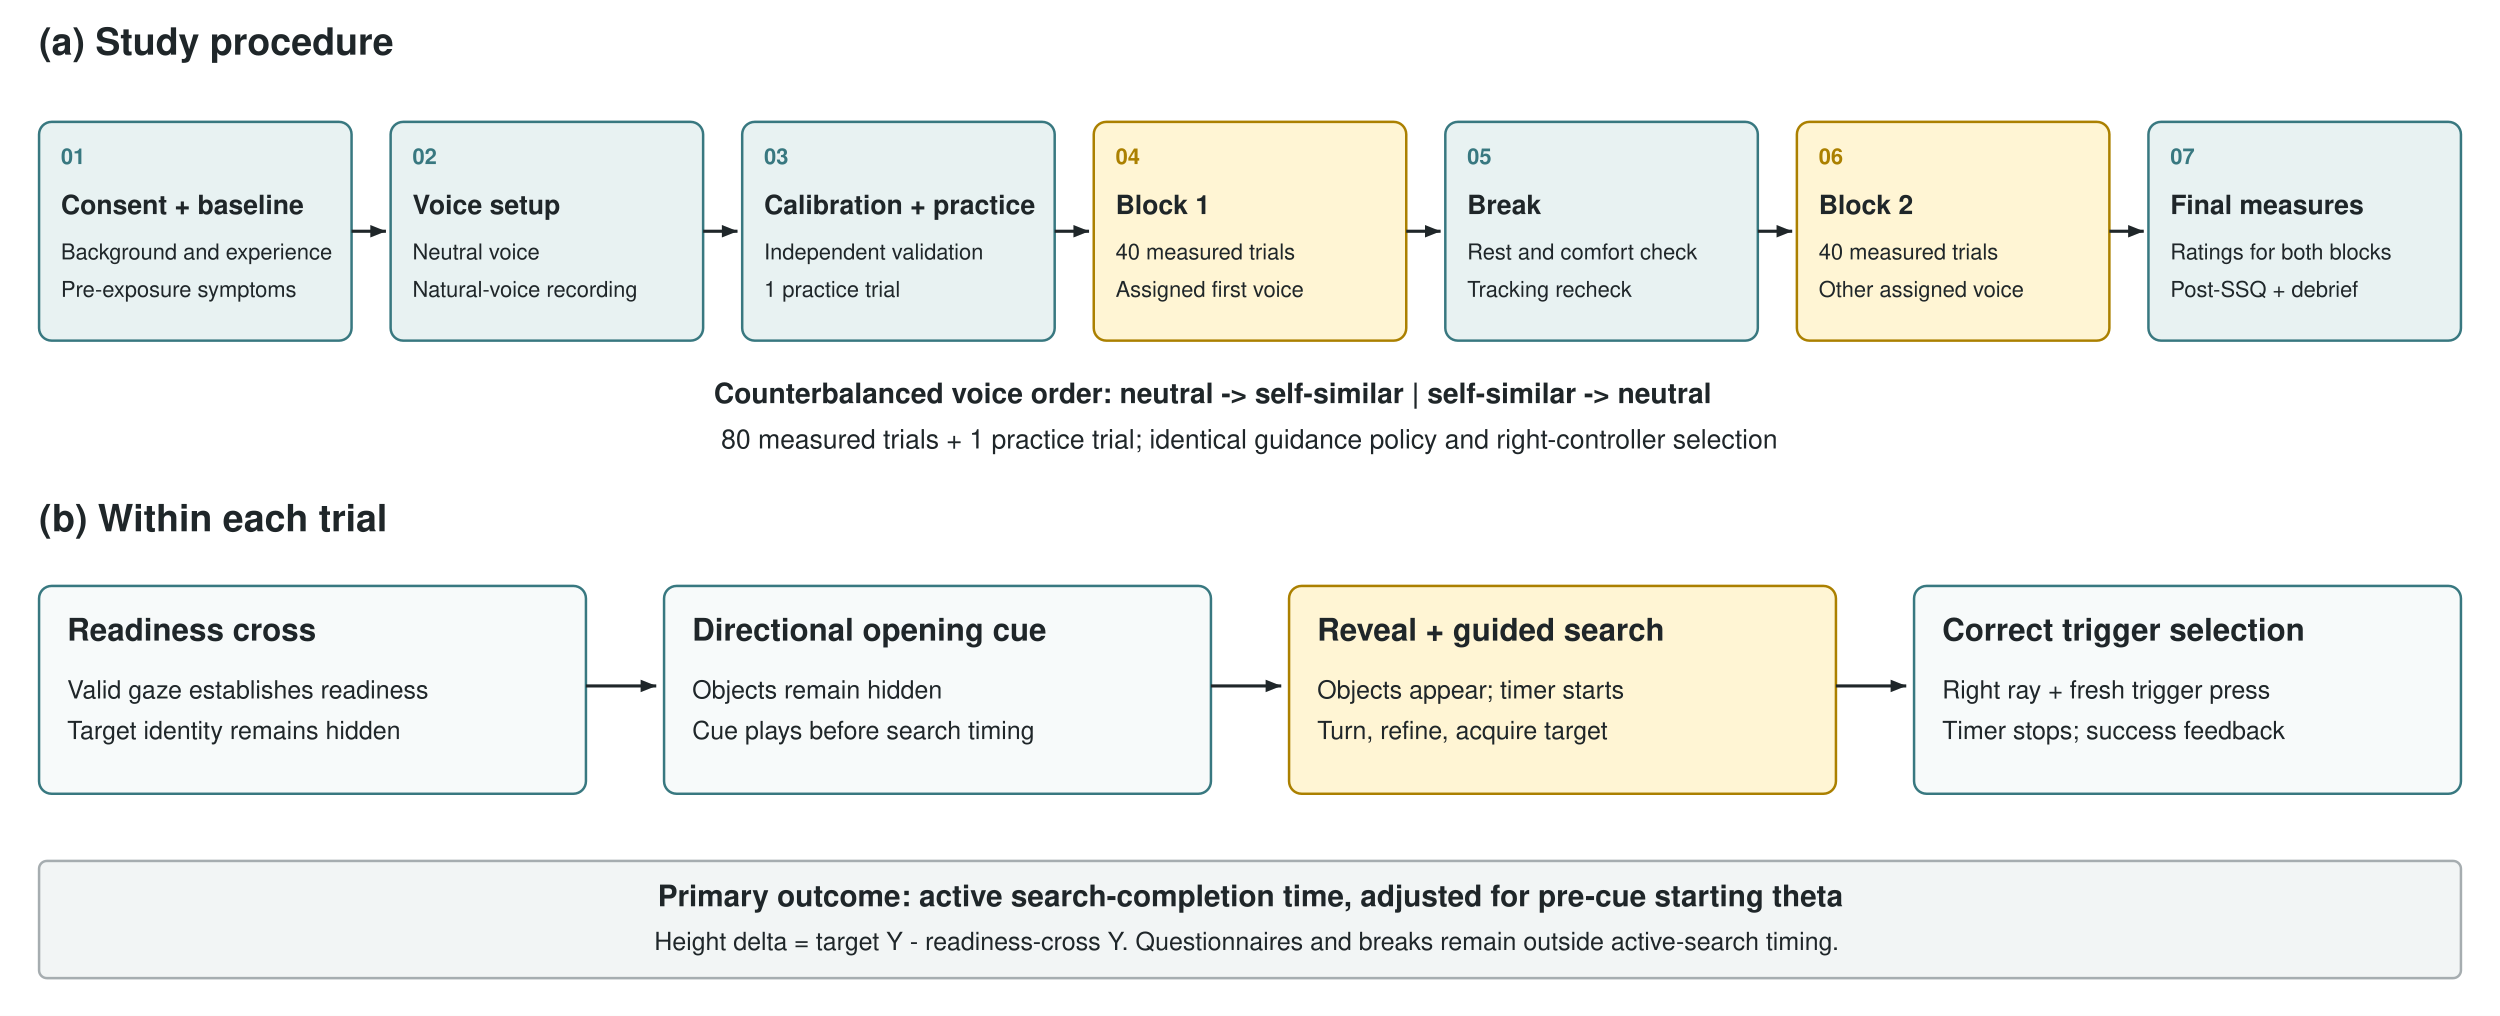
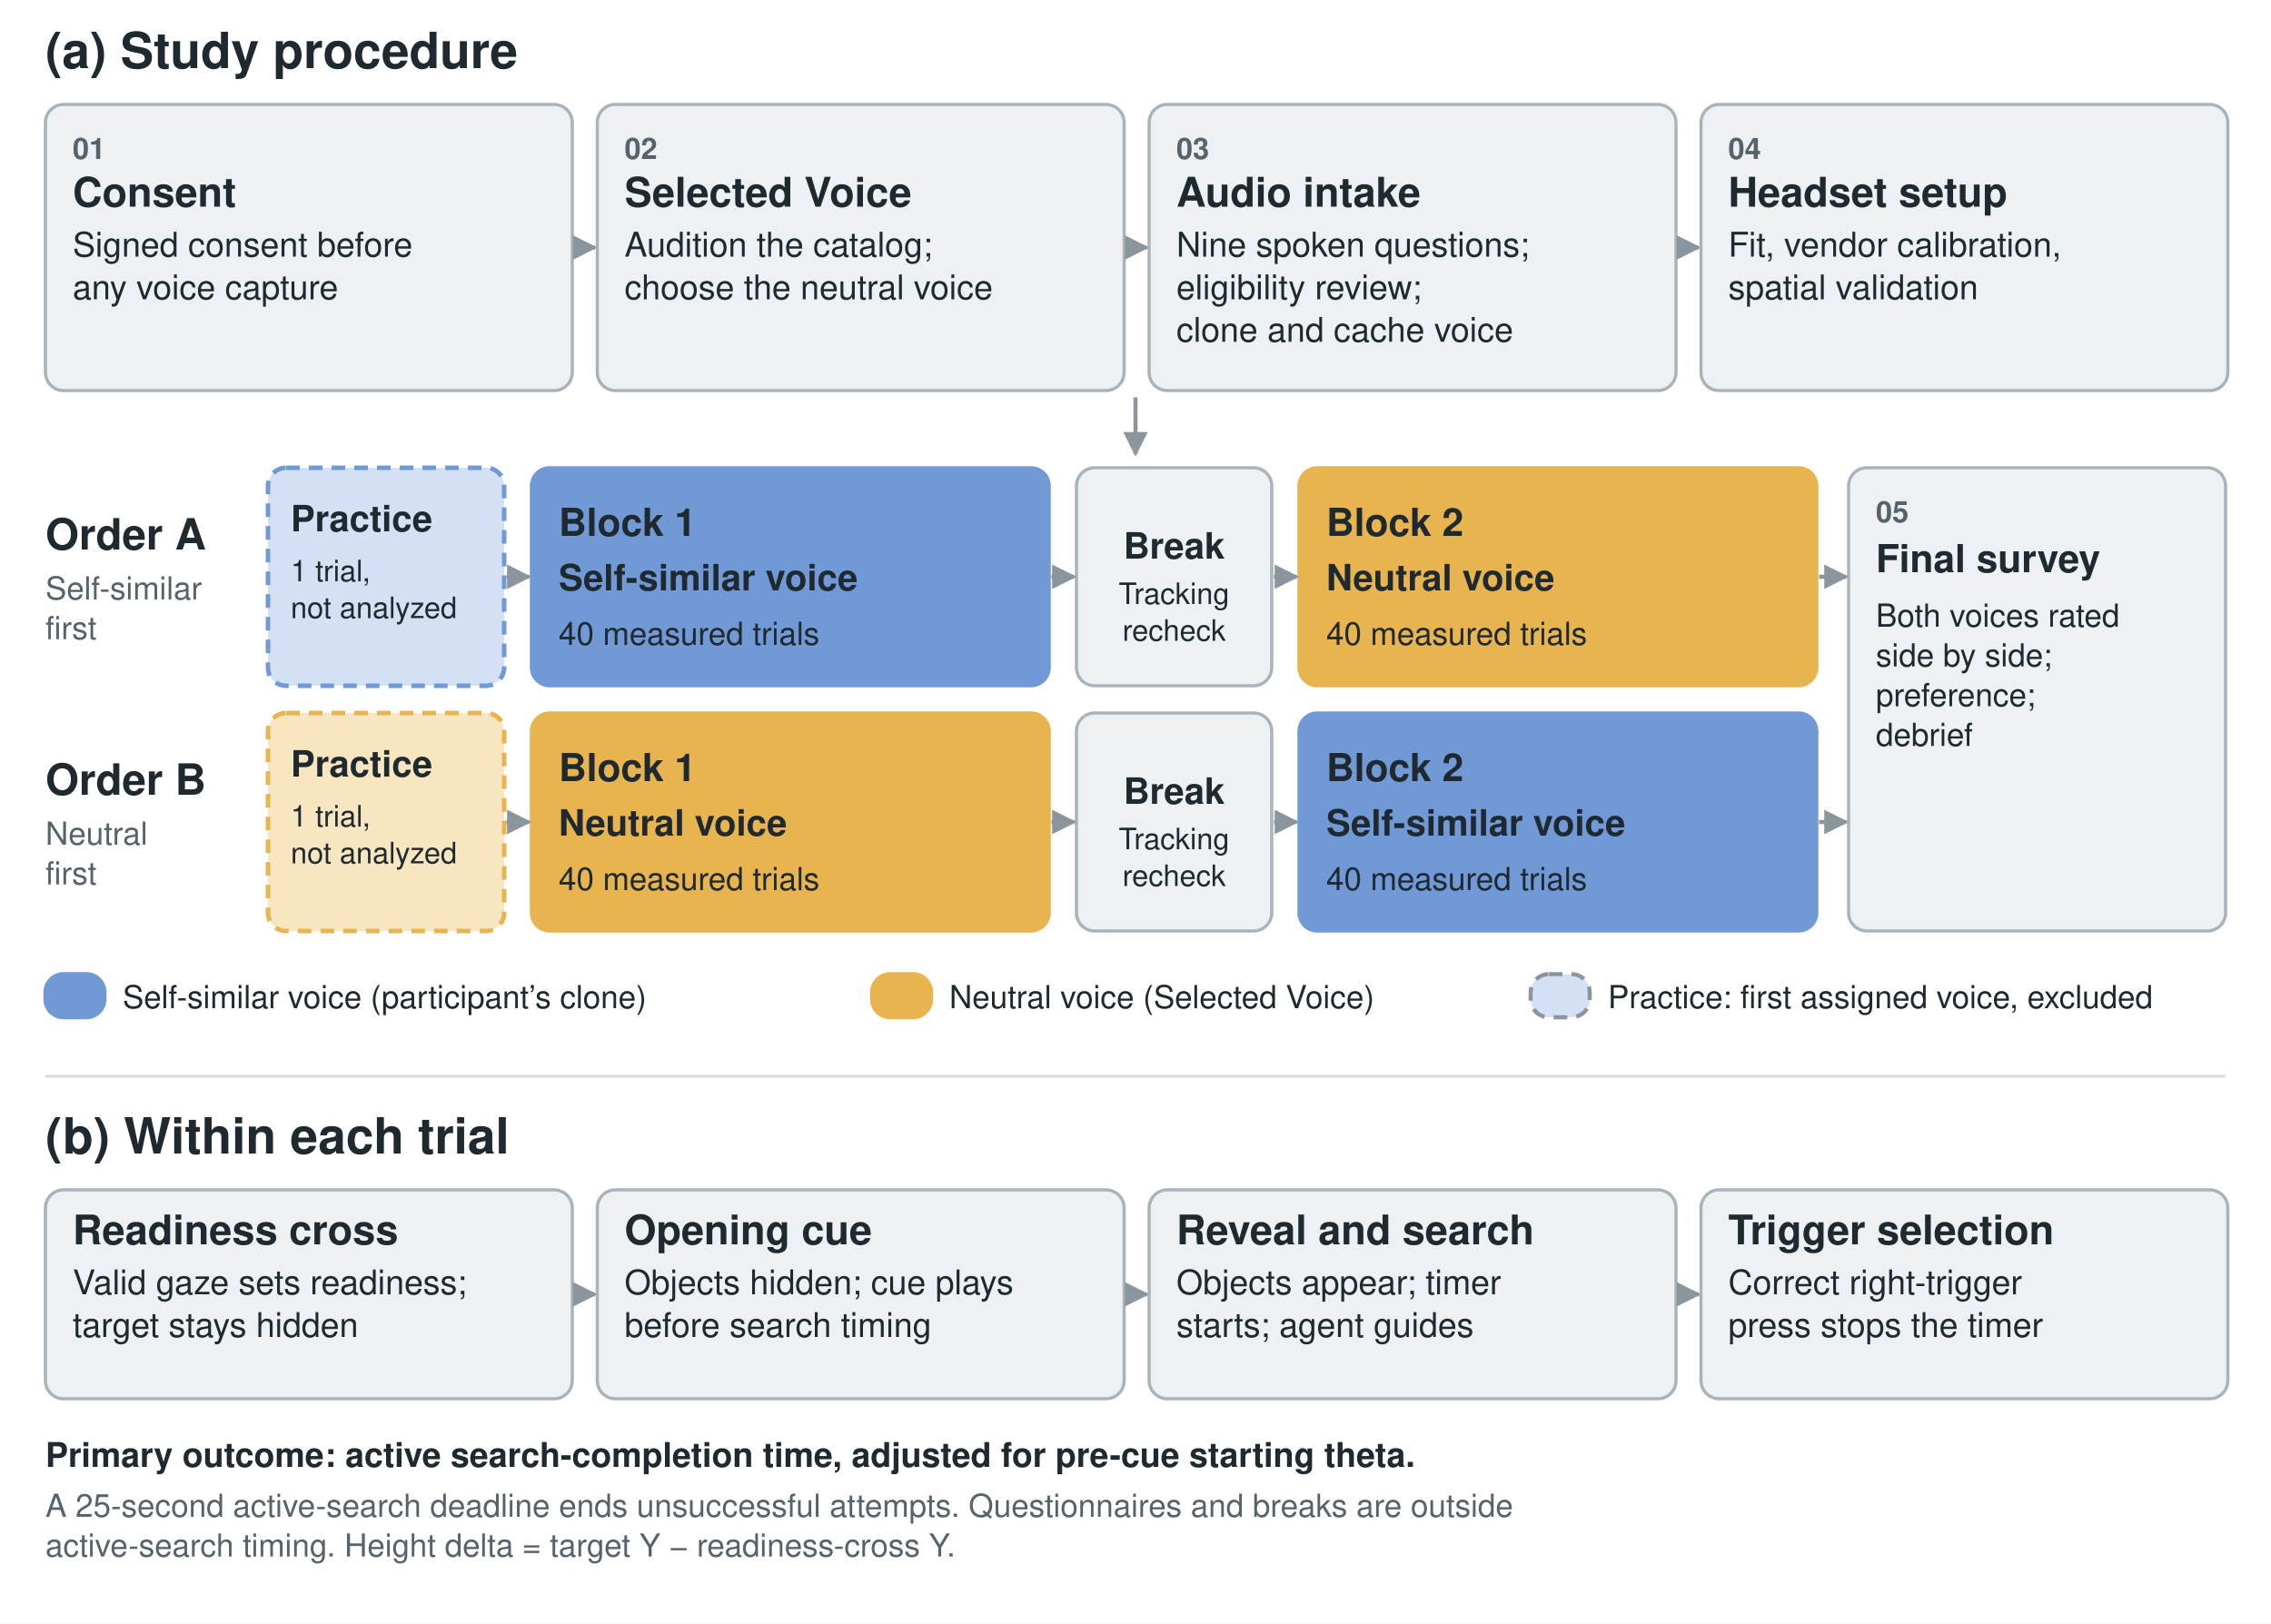
- <svg xmlns="http://www.w3.org/2000/svg" width="1600" height="650" preserveAspectRatio="xMinYMin meet" viewBox="0 0 1600 650" version="1.0" fill-rule="evenodd">
-   <clipPath id="clip">
-     <rect x="0" y="0" width="1600" height="650" />
-   </clipPath>
-   <g id="group" transform="scale(1,-1) translate(0,-650)" style="clip-path: url(#clip)">
-     <g transform="">
-       <rect x="0" y="0" width="1600" height="650" style="stroke: rgb(100%,100%,100%); stroke-linecap: butt; stroke-width: 1.6; fill: rgb(100%,100%,100%); fill-rule: evenodd;" />
-       <text x="25" y="615" style="font-family: Helvetica; font-weight: bold; font-size: 24px;fill: rgb(12%,15%,16%); stroke:none;" transform="translate(0,1230) scale(1,-1)">(a) Study procedure</text>
-       <rect x="25" y="432" width="200" height="140" rx="8" ry="8" style="stroke: rgb(22%,47%,50%); stroke-linecap: butt; stroke-width: 1.6; fill: rgb(91%,95%,95%); fill-rule: evenodd;" />
-       <text x="39" y="545" style="font-family: Helvetica; font-weight: bold; font-size: 14px;fill: rgb(22%,47%,50%); stroke:none;" transform="translate(0,1090) scale(1,-1)">01</text>
-       <text x="39" y="513" style="font-family: Helvetica; font-weight: bold; font-size: 17px;fill: rgb(12%,15%,16%); stroke:none;" transform="translate(0,1026) scale(1,-1)">Consent + baseline</text>
-       <text x="39" y="484" style="font-family: Helvetica; font-size: 14px;fill: rgb(12%,15%,16%); stroke:none;" transform="translate(0,968) scale(1,-1)">Background and experience</text>
-       <text x="39" y="460" style="font-family: Helvetica; font-size: 14px;fill: rgb(12%,15%,16%); stroke:none;" transform="translate(0,920) scale(1,-1)">Pre-exposure symptoms</text>
-       <polyline points="225 502, 247 502" style="stroke: rgb(12%,15%,16%); stroke-linecap: butt; stroke-width: 2; fill: None; fill-rule: evenodd;" />
-       <polygon points="247 502, 237 498, 237 506" style="stroke: none; stroke-linecap: butt; stroke-width: 1; fill: rgb(12%,15%,16%); fill-rule: evenodd;" />
-       <rect x="250" y="432" width="200" height="140" rx="8" ry="8" style="stroke: rgb(22%,47%,50%); stroke-linecap: butt; stroke-width: 1.6; fill: rgb(91%,95%,95%); fill-rule: evenodd;" />
-       <text x="264" y="545" style="font-family: Helvetica; font-weight: bold; font-size: 14px;fill: rgb(22%,47%,50%); stroke:none;" transform="translate(0,1090) scale(1,-1)">02</text>
-       <text x="264" y="513" style="font-family: Helvetica; font-weight: bold; font-size: 17px;fill: rgb(12%,15%,16%); stroke:none;" transform="translate(0,1026) scale(1,-1)">Voice setup</text>
-       <text x="264" y="484" style="font-family: Helvetica; font-size: 14px;fill: rgb(12%,15%,16%); stroke:none;" transform="translate(0,968) scale(1,-1)">Neutral voice</text>
-       <text x="264" y="460" style="font-family: Helvetica; font-size: 14px;fill: rgb(12%,15%,16%); stroke:none;" transform="translate(0,920) scale(1,-1)">Natural-voice recording</text>
-       <polyline points="450 502, 472 502" style="stroke: rgb(12%,15%,16%); stroke-linecap: butt; stroke-width: 2; fill: None; fill-rule: evenodd;" />
-       <polygon points="472 502, 462 498, 462 506" style="stroke: none; stroke-linecap: butt; stroke-width: 1; fill: rgb(12%,15%,16%); fill-rule: evenodd;" />
-       <rect x="475" y="432" width="200" height="140" rx="8" ry="8" style="stroke: rgb(22%,47%,50%); stroke-linecap: butt; stroke-width: 1.6; fill: rgb(91%,95%,95%); fill-rule: evenodd;" />
-       <text x="489" y="545" style="font-family: Helvetica; font-weight: bold; font-size: 14px;fill: rgb(22%,47%,50%); stroke:none;" transform="translate(0,1090) scale(1,-1)">03</text>
-       <text x="489" y="513" style="font-family: Helvetica; font-weight: bold; font-size: 17px;fill: rgb(12%,15%,16%); stroke:none;" transform="translate(0,1026) scale(1,-1)">Calibration + practice</text>
-       <text x="489" y="484" style="font-family: Helvetica; font-size: 14px;fill: rgb(12%,15%,16%); stroke:none;" transform="translate(0,968) scale(1,-1)">Independent validation</text>
-       <text x="489" y="460" style="font-family: Helvetica; font-size: 14px;fill: rgb(12%,15%,16%); stroke:none;" transform="translate(0,920) scale(1,-1)">1 practice trial</text>
-       <polyline points="675 502, 697 502" style="stroke: rgb(12%,15%,16%); stroke-linecap: butt; stroke-width: 2; fill: None; fill-rule: evenodd;" />
-       <polygon points="697 502, 687 498, 687 506" style="stroke: none; stroke-linecap: butt; stroke-width: 1; fill: rgb(12%,15%,16%); fill-rule: evenodd;" />
-       <rect x="700" y="432" width="200" height="140" rx="8" ry="8" style="stroke: rgb(67%,50%,0%); stroke-linecap: butt; stroke-width: 1.6; fill: rgb(100%,96%,83%); fill-rule: evenodd;" />
-       <text x="714" y="545" style="font-family: Helvetica; font-weight: bold; font-size: 14px;fill: rgb(67%,50%,0%); stroke:none;" transform="translate(0,1090) scale(1,-1)">04</text>
-       <text x="714" y="513" style="font-family: Helvetica; font-weight: bold; font-size: 17px;fill: rgb(12%,15%,16%); stroke:none;" transform="translate(0,1026) scale(1,-1)">Block 1</text>
-       <text x="714" y="484" style="font-family: Helvetica; font-size: 14px;fill: rgb(12%,15%,16%); stroke:none;" transform="translate(0,968) scale(1,-1)">40 measured trials</text>
-       <text x="714" y="460" style="font-family: Helvetica; font-size: 14px;fill: rgb(12%,15%,16%); stroke:none;" transform="translate(0,920) scale(1,-1)">Assigned first voice</text>
-       <polyline points="900 502, 922 502" style="stroke: rgb(12%,15%,16%); stroke-linecap: butt; stroke-width: 2; fill: None; fill-rule: evenodd;" />
-       <polygon points="922 502, 912 498, 912 506" style="stroke: none; stroke-linecap: butt; stroke-width: 1; fill: rgb(12%,15%,16%); fill-rule: evenodd;" />
-       <rect x="925" y="432" width="200" height="140" rx="8" ry="8" style="stroke: rgb(22%,47%,50%); stroke-linecap: butt; stroke-width: 1.6; fill: rgb(91%,95%,95%); fill-rule: evenodd;" />
-       <text x="939" y="545" style="font-family: Helvetica; font-weight: bold; font-size: 14px;fill: rgb(22%,47%,50%); stroke:none;" transform="translate(0,1090) scale(1,-1)">05</text>
-       <text x="939" y="513" style="font-family: Helvetica; font-weight: bold; font-size: 17px;fill: rgb(12%,15%,16%); stroke:none;" transform="translate(0,1026) scale(1,-1)">Break</text>
-       <text x="939" y="484" style="font-family: Helvetica; font-size: 14px;fill: rgb(12%,15%,16%); stroke:none;" transform="translate(0,968) scale(1,-1)">Rest and comfort check</text>
-       <text x="939" y="460" style="font-family: Helvetica; font-size: 14px;fill: rgb(12%,15%,16%); stroke:none;" transform="translate(0,920) scale(1,-1)">Tracking recheck</text>
-       <polyline points="1125 502, 1147 502" style="stroke: rgb(12%,15%,16%); stroke-linecap: butt; stroke-width: 2; fill: None; fill-rule: evenodd;" />
-       <polygon points="1147 502, 1137 498, 1137 506" style="stroke: none; stroke-linecap: butt; stroke-width: 1; fill: rgb(12%,15%,16%); fill-rule: evenodd;" />
-       <rect x="1150" y="432" width="200" height="140" rx="8" ry="8" style="stroke: rgb(67%,50%,0%); stroke-linecap: butt; stroke-width: 1.6; fill: rgb(100%,96%,83%); fill-rule: evenodd;" />
-       <text x="1164" y="545" style="font-family: Helvetica; font-weight: bold; font-size: 14px;fill: rgb(67%,50%,0%); stroke:none;" transform="translate(0,1090) scale(1,-1)">06</text>
-       <text x="1164" y="513" style="font-family: Helvetica; font-weight: bold; font-size: 17px;fill: rgb(12%,15%,16%); stroke:none;" transform="translate(0,1026) scale(1,-1)">Block 2</text>
-       <text x="1164" y="484" style="font-family: Helvetica; font-size: 14px;fill: rgb(12%,15%,16%); stroke:none;" transform="translate(0,968) scale(1,-1)">40 measured trials</text>
-       <text x="1164" y="460" style="font-family: Helvetica; font-size: 14px;fill: rgb(12%,15%,16%); stroke:none;" transform="translate(0,920) scale(1,-1)">Other assigned voice</text>
-       <polyline points="1350 502, 1372 502" style="stroke: rgb(12%,15%,16%); stroke-linecap: butt; stroke-width: 2; fill: None; fill-rule: evenodd;" />
-       <polygon points="1372 502, 1362 498, 1362 506" style="stroke: none; stroke-linecap: butt; stroke-width: 1; fill: rgb(12%,15%,16%); fill-rule: evenodd;" />
-       <rect x="1375" y="432" width="200" height="140" rx="8" ry="8" style="stroke: rgb(22%,47%,50%); stroke-linecap: butt; stroke-width: 1.6; fill: rgb(91%,95%,95%); fill-rule: evenodd;" />
-       <text x="1389" y="545" style="font-family: Helvetica; font-weight: bold; font-size: 14px;fill: rgb(22%,47%,50%); stroke:none;" transform="translate(0,1090) scale(1,-1)">07</text>
-       <text x="1389" y="513" style="font-family: Helvetica; font-weight: bold; font-size: 17px;fill: rgb(12%,15%,16%); stroke:none;" transform="translate(0,1026) scale(1,-1)">Final measures</text>
-       <text x="1389" y="484" style="font-family: Helvetica; font-size: 14px;fill: rgb(12%,15%,16%); stroke:none;" transform="translate(0,968) scale(1,-1)">Ratings for both blocks</text>
-       <text x="1389" y="460" style="font-family: Helvetica; font-size: 14px;fill: rgb(12%,15%,16%); stroke:none;" transform="translate(0,920) scale(1,-1)">Post-SSQ + debrief</text>
-       <text x="456.866" y="392" style="font-family: Helvetica; font-weight: bold; font-size: 18px;fill: rgb(12%,15%,16%); stroke:none;" transform="translate(0,784) scale(1,-1)">Counterbalanced voice order: neutral -&gt; self-similar  |  self-similar -&gt; neutral</text>
-       <text x="461.522" y="363" style="font-family: Helvetica; font-size: 17px;fill: rgb(12%,15%,16%); stroke:none;" transform="translate(0,726) scale(1,-1)">80 measured trials + 1 practice trial; identical guidance policy and right-controller selection</text>
-       <text x="25" y="310" style="font-family: Helvetica; font-weight: bold; font-size: 24px;fill: rgb(12%,15%,16%); stroke:none;" transform="translate(0,620) scale(1,-1)">(b) Within each trial</text>
-       <rect x="25" y="142" width="350" height="133" rx="8" ry="8" style="stroke: rgb(22%,47%,50%); stroke-linecap: butt; stroke-width: 1.6; fill: rgb(97%,98%,98%); fill-rule: evenodd;" />
-       <text x="43" y="240" style="font-family: Helvetica; font-weight: bold; font-size: 20px;fill: rgb(12%,15%,16%); stroke:none;" transform="translate(0,480) scale(1,-1)">Readiness cross</text>
-       <text x="43" y="203" style="font-family: Helvetica; font-size: 16px;fill: rgb(12%,15%,16%); stroke:none;" transform="translate(0,406) scale(1,-1)">Valid gaze establishes readiness</text>
-       <text x="43" y="177" style="font-family: Helvetica; font-size: 16px;fill: rgb(12%,15%,16%); stroke:none;" transform="translate(0,354) scale(1,-1)">Target identity remains hidden</text>
-       <polyline points="375 211, 420 211" style="stroke: rgb(12%,15%,16%); stroke-linecap: butt; stroke-width: 2; fill: None; fill-rule: evenodd;" />
-       <polygon points="420 211, 410 207, 410 215" style="stroke: none; stroke-linecap: butt; stroke-width: 1; fill: rgb(12%,15%,16%); fill-rule: evenodd;" />
-       <rect x="425" y="142" width="350" height="133" rx="8" ry="8" style="stroke: rgb(22%,47%,50%); stroke-linecap: butt; stroke-width: 1.6; fill: rgb(97%,98%,98%); fill-rule: evenodd;" />
-       <text x="443" y="240" style="font-family: Helvetica; font-weight: bold; font-size: 20px;fill: rgb(12%,15%,16%); stroke:none;" transform="translate(0,480) scale(1,-1)">Directional opening cue</text>
-       <text x="443" y="203" style="font-family: Helvetica; font-size: 16px;fill: rgb(12%,15%,16%); stroke:none;" transform="translate(0,406) scale(1,-1)">Objects remain hidden</text>
-       <text x="443" y="177" style="font-family: Helvetica; font-size: 16px;fill: rgb(12%,15%,16%); stroke:none;" transform="translate(0,354) scale(1,-1)">Cue plays before search timing</text>
-       <polyline points="775 211, 820 211" style="stroke: rgb(12%,15%,16%); stroke-linecap: butt; stroke-width: 2; fill: None; fill-rule: evenodd;" />
-       <polygon points="820 211, 810 207, 810 215" style="stroke: none; stroke-linecap: butt; stroke-width: 1; fill: rgb(12%,15%,16%); fill-rule: evenodd;" />
-       <rect x="825" y="142" width="350" height="133" rx="8" ry="8" style="stroke: rgb(67%,50%,0%); stroke-linecap: butt; stroke-width: 1.6; fill: rgb(100%,96%,83%); fill-rule: evenodd;" />
-       <text x="843" y="240" style="font-family: Helvetica; font-weight: bold; font-size: 20px;fill: rgb(12%,15%,16%); stroke:none;" transform="translate(0,480) scale(1,-1)">Reveal + guided search</text>
-       <text x="843" y="203" style="font-family: Helvetica; font-size: 16px;fill: rgb(12%,15%,16%); stroke:none;" transform="translate(0,406) scale(1,-1)">Objects appear; timer starts</text>
-       <text x="843" y="177" style="font-family: Helvetica; font-size: 16px;fill: rgb(12%,15%,16%); stroke:none;" transform="translate(0,354) scale(1,-1)">Turn, refine, acquire target</text>
-       <polyline points="1175 211, 1220 211" style="stroke: rgb(12%,15%,16%); stroke-linecap: butt; stroke-width: 2; fill: None; fill-rule: evenodd;" />
-       <polygon points="1220 211, 1210 207, 1210 215" style="stroke: none; stroke-linecap: butt; stroke-width: 1; fill: rgb(12%,15%,16%); fill-rule: evenodd;" />
-       <rect x="1225" y="142" width="350" height="133" rx="8" ry="8" style="stroke: rgb(22%,47%,50%); stroke-linecap: butt; stroke-width: 1.6; fill: rgb(97%,98%,98%); fill-rule: evenodd;" />
-       <text x="1243" y="240" style="font-family: Helvetica; font-weight: bold; font-size: 20px;fill: rgb(12%,15%,16%); stroke:none;" transform="translate(0,480) scale(1,-1)">Correct trigger selection</text>
-       <text x="1243" y="203" style="font-family: Helvetica; font-size: 16px;fill: rgb(12%,15%,16%); stroke:none;" transform="translate(0,406) scale(1,-1)">Right ray + fresh trigger press</text>
-       <text x="1243" y="177" style="font-family: Helvetica; font-size: 16px;fill: rgb(12%,15%,16%); stroke:none;" transform="translate(0,354) scale(1,-1)">Timer stops; success feedback</text>
-       <rect x="25" y="24" width="1550" height="75" rx="5" ry="5" style="stroke: rgb(65%,68%,69%); stroke-linecap: butt; stroke-width: 1.6; fill: rgb(95%,96%,96%); fill-rule: evenodd;" />
-       <text x="420.959" y="70" style="font-family: Helvetica; font-weight: bold; font-size: 19px;fill: rgb(12%,15%,16%); stroke:none;" transform="translate(0,140) scale(1,-1)">Primary outcome: active search-completion time, adjusted for pre-cue starting theta</text>
-       <text x="418.736" y="42" style="font-family: Helvetica; font-size: 16px;fill: rgb(12%,15%,16%); stroke:none;" transform="translate(0,84) scale(1,-1)">Height delta = target Y - readiness-cross Y. Questionnaires and breaks remain outside active-search timing.</text>
-     </g>
-   </g>
+ <svg xmlns="http://www.w3.org/2000/svg" width="1000" height="715" viewBox="0 0 1000 715">
+   <rect width="1000" height="715" fill="white" />
+   <defs>
+     <marker id="arrow" viewBox="0 0 10 10" refX="9" refY="5" markerWidth="6" markerHeight="6" orient="auto">
+       <path d="M0,0 L10,5 L0,10 z" fill="#8a969c" />
+     </marker>
+   </defs>
+   <text x="20" y="30.0" text-anchor="start" font-family="Helvetica,Arial,sans-serif" font-size="22" font-weight="bold" fill="#1f2a30">(a) Study procedure</text>
+   <rect x="20" y="46" width="232" height="126" rx="8" fill="#eef1f3" stroke="#a9b4ba" stroke-width="1.4" />
+   <text x="32" y="70.0" text-anchor="start" font-family="Helvetica,Arial,sans-serif" font-size="13" font-weight="bold" fill="#56636b">01</text>
+   <text x="32" y="91.0" text-anchor="start" font-family="Helvetica,Arial,sans-serif" font-size="18" font-weight="bold" fill="#1f2a30">Consent</text>
+   <text x="32" y="113.0" text-anchor="start" font-family="Helvetica,Arial,sans-serif" font-size="15" font-weight="normal" fill="#1f2a30">Signed consent before</text>
+   <text x="32" y="131.8" text-anchor="start" font-family="Helvetica,Arial,sans-serif" font-size="15" font-weight="normal" fill="#1f2a30">any voice capture</text>
+   <line x1="253" y1="109.0" x2="262" y2="109.0" stroke="#8a969c" stroke-width="1.8" marker-end="url(#arrow)" />
+   <rect x="263" y="46" width="232" height="126" rx="8" fill="#eef1f3" stroke="#a9b4ba" stroke-width="1.4" />
+   <text x="275" y="70.0" text-anchor="start" font-family="Helvetica,Arial,sans-serif" font-size="13" font-weight="bold" fill="#56636b">02</text>
+   <text x="275" y="91.0" text-anchor="start" font-family="Helvetica,Arial,sans-serif" font-size="18" font-weight="bold" fill="#1f2a30">Selected Voice</text>
+   <text x="275" y="113.0" text-anchor="start" font-family="Helvetica,Arial,sans-serif" font-size="15" font-weight="normal" fill="#1f2a30">Audition the catalog;</text>
+   <text x="275" y="131.8" text-anchor="start" font-family="Helvetica,Arial,sans-serif" font-size="15" font-weight="normal" fill="#1f2a30">choose the neutral voice</text>
+   <line x1="496" y1="109.0" x2="505" y2="109.0" stroke="#8a969c" stroke-width="1.8" marker-end="url(#arrow)" />
+   <rect x="506" y="46" width="232" height="126" rx="8" fill="#eef1f3" stroke="#a9b4ba" stroke-width="1.4" />
+   <text x="518" y="70.0" text-anchor="start" font-family="Helvetica,Arial,sans-serif" font-size="13" font-weight="bold" fill="#56636b">03</text>
+   <text x="518" y="91.0" text-anchor="start" font-family="Helvetica,Arial,sans-serif" font-size="18" font-weight="bold" fill="#1f2a30">Audio intake</text>
+   <text x="518" y="113.0" text-anchor="start" font-family="Helvetica,Arial,sans-serif" font-size="15" font-weight="normal" fill="#1f2a30">Nine spoken questions;</text>
+   <text x="518" y="131.8" text-anchor="start" font-family="Helvetica,Arial,sans-serif" font-size="15" font-weight="normal" fill="#1f2a30">eligibility review;</text>
+   <text x="518" y="150.5" text-anchor="start" font-family="Helvetica,Arial,sans-serif" font-size="15" font-weight="normal" fill="#1f2a30">clone and cache voice</text>
+   <line x1="739" y1="109.0" x2="748" y2="109.0" stroke="#8a969c" stroke-width="1.8" marker-end="url(#arrow)" />
+   <rect x="749" y="46" width="232" height="126" rx="8" fill="#eef1f3" stroke="#a9b4ba" stroke-width="1.4" />
+   <text x="761" y="70.0" text-anchor="start" font-family="Helvetica,Arial,sans-serif" font-size="13" font-weight="bold" fill="#56636b">04</text>
+   <text x="761" y="91.0" text-anchor="start" font-family="Helvetica,Arial,sans-serif" font-size="18" font-weight="bold" fill="#1f2a30">Headset setup</text>
+   <text x="761" y="113.0" text-anchor="start" font-family="Helvetica,Arial,sans-serif" font-size="15" font-weight="normal" fill="#1f2a30">Fit, vendor calibration,</text>
+   <text x="761" y="131.8" text-anchor="start" font-family="Helvetica,Arial,sans-serif" font-size="15" font-weight="normal" fill="#1f2a30">spatial validation</text>
+   <line x1="500.0" y1="175" x2="500.0" y2="200" stroke="#8a969c" stroke-width="1.8" marker-end="url(#arrow)" />
+   <text x="20" y="242.0" text-anchor="start" font-family="Helvetica,Arial,sans-serif" font-size="19" font-weight="bold" fill="#1f2a30">Order A</text>
+   <text x="20" y="264.0" text-anchor="start" font-family="Helvetica,Arial,sans-serif" font-size="14" font-weight="normal" fill="#56636b">Self-similar</text>
+   <text x="20" y="281.5" text-anchor="start" font-family="Helvetica,Arial,sans-serif" font-size="14" font-weight="normal" fill="#56636b">first</text>
+   <rect x="118" y="206" width="104" height="96" rx="8" fill="#d4e1f4" stroke="#7199D6" stroke-width="2" stroke-dasharray="6 4" />
+   <text x="128" y="234.0" text-anchor="start" font-family="Helvetica,Arial,sans-serif" font-size="16" font-weight="bold" fill="#1f2a30">Practice</text>
+   <text x="128" y="256.0" text-anchor="start" font-family="Helvetica,Arial,sans-serif" font-size="13" font-weight="normal" fill="#1f2a30">1 trial,</text>
+   <text x="128" y="272.2" text-anchor="start" font-family="Helvetica,Arial,sans-serif" font-size="13" font-weight="normal" fill="#1f2a30">not analyzed</text>
+   <rect x="234" y="206" width="228" height="96" rx="8" fill="#7199D6" stroke="#7199D6" stroke-width="1.4" />
+   <text x="246" y="236.0" text-anchor="start" font-family="Helvetica,Arial,sans-serif" font-size="17" font-weight="bold" fill="#1f2a30">Block 1</text>
+   <text x="246" y="260.0" text-anchor="start" font-family="Helvetica,Arial,sans-serif" font-size="16" font-weight="bold" fill="#1f2a30">Self-similar voice</text>
+   <text x="246" y="284.0" text-anchor="start" font-family="Helvetica,Arial,sans-serif" font-size="14" font-weight="normal" fill="#1f2a30">40 measured trials</text>
+   <rect x="572" y="206" width="228" height="96" rx="8" fill="#E8B44F" stroke="#E8B44F" stroke-width="1.4" />
+   <text x="584" y="236.0" text-anchor="start" font-family="Helvetica,Arial,sans-serif" font-size="17" font-weight="bold" fill="#1f2a30">Block 2</text>
+   <text x="584" y="260.0" text-anchor="start" font-family="Helvetica,Arial,sans-serif" font-size="16" font-weight="bold" fill="#1f2a30">Neutral voice</text>
+   <text x="584" y="284.0" text-anchor="start" font-family="Helvetica,Arial,sans-serif" font-size="14" font-weight="normal" fill="#1f2a30">40 measured trials</text>
+   <rect x="474" y="206" width="86" height="96" rx="8" fill="#eef1f3" stroke="#a9b4ba" stroke-width="1.4" />
+   <text x="517.0" y="246.0" text-anchor="middle" font-family="Helvetica,Arial,sans-serif" font-size="16" font-weight="bold" fill="#1f2a30">Break</text>
+   <text x="517.0" y="266.0" text-anchor="middle" font-family="Helvetica,Arial,sans-serif" font-size="13" font-weight="normal" fill="#1f2a30">Tracking</text>
+   <text x="517.0" y="282.2" text-anchor="middle" font-family="Helvetica,Arial,sans-serif" font-size="13" font-weight="normal" fill="#1f2a30">recheck</text>
+   <line x1="223" y1="254.0" x2="233" y2="254.0" stroke="#8a969c" stroke-width="1.8" marker-end="url(#arrow)" />
+   <line x1="463" y1="254.0" x2="473" y2="254.0" stroke="#8a969c" stroke-width="1.8" marker-end="url(#arrow)" />
+   <line x1="561" y1="254.0" x2="571" y2="254.0" stroke="#8a969c" stroke-width="1.8" marker-end="url(#arrow)" />
+   <line x1="801" y1="254.0" x2="813" y2="254.0" stroke="#8a969c" stroke-width="1.8" marker-end="url(#arrow)" />
+   <text x="20" y="350.0" text-anchor="start" font-family="Helvetica,Arial,sans-serif" font-size="19" font-weight="bold" fill="#1f2a30">Order B</text>
+   <text x="20" y="372.0" text-anchor="start" font-family="Helvetica,Arial,sans-serif" font-size="14" font-weight="normal" fill="#56636b">Neutral</text>
+   <text x="20" y="389.5" text-anchor="start" font-family="Helvetica,Arial,sans-serif" font-size="14" font-weight="normal" fill="#56636b">first</text>
+   <rect x="118" y="314" width="104" height="96" rx="8" fill="#f8e6c0" stroke="#E8B44F" stroke-width="2" stroke-dasharray="6 4" />
+   <text x="128" y="342.0" text-anchor="start" font-family="Helvetica,Arial,sans-serif" font-size="16" font-weight="bold" fill="#1f2a30">Practice</text>
+   <text x="128" y="364.0" text-anchor="start" font-family="Helvetica,Arial,sans-serif" font-size="13" font-weight="normal" fill="#1f2a30">1 trial,</text>
+   <text x="128" y="380.2" text-anchor="start" font-family="Helvetica,Arial,sans-serif" font-size="13" font-weight="normal" fill="#1f2a30">not analyzed</text>
+   <rect x="234" y="314" width="228" height="96" rx="8" fill="#E8B44F" stroke="#E8B44F" stroke-width="1.4" />
+   <text x="246" y="344.0" text-anchor="start" font-family="Helvetica,Arial,sans-serif" font-size="17" font-weight="bold" fill="#1f2a30">Block 1</text>
+   <text x="246" y="368.0" text-anchor="start" font-family="Helvetica,Arial,sans-serif" font-size="16" font-weight="bold" fill="#1f2a30">Neutral voice</text>
+   <text x="246" y="392.0" text-anchor="start" font-family="Helvetica,Arial,sans-serif" font-size="14" font-weight="normal" fill="#1f2a30">40 measured trials</text>
+   <rect x="572" y="314" width="228" height="96" rx="8" fill="#7199D6" stroke="#7199D6" stroke-width="1.4" />
+   <text x="584" y="344.0" text-anchor="start" font-family="Helvetica,Arial,sans-serif" font-size="17" font-weight="bold" fill="#1f2a30">Block 2</text>
+   <text x="584" y="368.0" text-anchor="start" font-family="Helvetica,Arial,sans-serif" font-size="16" font-weight="bold" fill="#1f2a30">Self-similar voice</text>
+   <text x="584" y="392.0" text-anchor="start" font-family="Helvetica,Arial,sans-serif" font-size="14" font-weight="normal" fill="#1f2a30">40 measured trials</text>
+   <rect x="474" y="314" width="86" height="96" rx="8" fill="#eef1f3" stroke="#a9b4ba" stroke-width="1.4" />
+   <text x="517.0" y="354.0" text-anchor="middle" font-family="Helvetica,Arial,sans-serif" font-size="16" font-weight="bold" fill="#1f2a30">Break</text>
+   <text x="517.0" y="374.0" text-anchor="middle" font-family="Helvetica,Arial,sans-serif" font-size="13" font-weight="normal" fill="#1f2a30">Tracking</text>
+   <text x="517.0" y="390.2" text-anchor="middle" font-family="Helvetica,Arial,sans-serif" font-size="13" font-weight="normal" fill="#1f2a30">recheck</text>
+   <line x1="223" y1="362.0" x2="233" y2="362.0" stroke="#8a969c" stroke-width="1.8" marker-end="url(#arrow)" />
+   <line x1="463" y1="362.0" x2="473" y2="362.0" stroke="#8a969c" stroke-width="1.8" marker-end="url(#arrow)" />
+   <line x1="561" y1="362.0" x2="571" y2="362.0" stroke="#8a969c" stroke-width="1.8" marker-end="url(#arrow)" />
+   <line x1="801" y1="362.0" x2="813" y2="362.0" stroke="#8a969c" stroke-width="1.8" marker-end="url(#arrow)" />
+   <rect x="814" y="206" width="166" height="204" rx="8" fill="#eef1f3" stroke="#a9b4ba" stroke-width="1.4" />
+   <text x="826" y="230.0" text-anchor="start" font-family="Helvetica,Arial,sans-serif" font-size="13" font-weight="bold" fill="#56636b">05</text>
+   <text x="826" y="252.0" text-anchor="start" font-family="Helvetica,Arial,sans-serif" font-size="17" font-weight="bold" fill="#1f2a30">Final survey</text>
+   <text x="826" y="276.0" text-anchor="start" font-family="Helvetica,Arial,sans-serif" font-size="14" font-weight="normal" fill="#1f2a30">Both voices rated</text>
+   <text x="826" y="293.5" text-anchor="start" font-family="Helvetica,Arial,sans-serif" font-size="14" font-weight="normal" fill="#1f2a30">side by side;</text>
+   <text x="826" y="311.0" text-anchor="start" font-family="Helvetica,Arial,sans-serif" font-size="14" font-weight="normal" fill="#1f2a30">preference;</text>
+   <text x="826" y="328.5" text-anchor="start" font-family="Helvetica,Arial,sans-serif" font-size="14" font-weight="normal" fill="#1f2a30">debrief</text>
+   <rect x="20" y="429" width="26" height="19" rx="8" fill="#7199D6" stroke="#7199D6" stroke-width="1.8" />
+   <text x="54" y="444.0" text-anchor="start" font-family="Helvetica,Arial,sans-serif" font-size="14" font-weight="normal" fill="#1f2a30">Self-similar voice (participant’s clone)</text>
+   <rect x="384.0" y="429" width="26" height="19" rx="8" fill="#E8B44F" stroke="#E8B44F" stroke-width="1.8" />
+   <text x="418.0" y="444.0" text-anchor="start" font-family="Helvetica,Arial,sans-serif" font-size="14" font-weight="normal" fill="#1f2a30">Neutral voice (Selected Voice)</text>
+   <rect x="674.0" y="429" width="26" height="19" rx="8" fill="#d4e1f4" stroke="#8a969c" stroke-width="1.8" stroke-dasharray="6 4" />
+   <text x="708.0" y="444.0" text-anchor="start" font-family="Helvetica,Arial,sans-serif" font-size="14" font-weight="normal" fill="#1f2a30">Practice: first assigned voice, excluded</text>
+   <line x1="20" y1="474" x2="980" y2="474" stroke="#d5dbde" stroke-width="1.2" />
+   <text x="20" y="508.0" text-anchor="start" font-family="Helvetica,Arial,sans-serif" font-size="22" font-weight="bold" fill="#1f2a30">(b) Within each trial</text>
+   <rect x="20" y="524" width="232" height="92" rx="8" fill="#eef1f3" stroke="#a9b4ba" stroke-width="1.4" />
+   <text x="32" y="548.0" text-anchor="start" font-family="Helvetica,Arial,sans-serif" font-size="18" font-weight="bold" fill="#1f2a30">Readiness cross</text>
+   <text x="32" y="570.0" text-anchor="start" font-family="Helvetica,Arial,sans-serif" font-size="15" font-weight="normal" fill="#1f2a30">Valid gaze sets readiness;</text>
+   <text x="32" y="588.8" text-anchor="start" font-family="Helvetica,Arial,sans-serif" font-size="15" font-weight="normal" fill="#1f2a30">target stays hidden</text>
+   <line x1="253" y1="570.0" x2="262" y2="570.0" stroke="#8a969c" stroke-width="1.8" marker-end="url(#arrow)" />
+   <rect x="263" y="524" width="232" height="92" rx="8" fill="#eef1f3" stroke="#a9b4ba" stroke-width="1.4" />
+   <text x="275" y="548.0" text-anchor="start" font-family="Helvetica,Arial,sans-serif" font-size="18" font-weight="bold" fill="#1f2a30">Opening cue</text>
+   <text x="275" y="570.0" text-anchor="start" font-family="Helvetica,Arial,sans-serif" font-size="15" font-weight="normal" fill="#1f2a30">Objects hidden; cue plays</text>
+   <text x="275" y="588.8" text-anchor="start" font-family="Helvetica,Arial,sans-serif" font-size="15" font-weight="normal" fill="#1f2a30">before search timing</text>
+   <line x1="496" y1="570.0" x2="505" y2="570.0" stroke="#8a969c" stroke-width="1.8" marker-end="url(#arrow)" />
+   <rect x="506" y="524" width="232" height="92" rx="8" fill="#eef1f3" stroke="#a9b4ba" stroke-width="1.4" />
+   <text x="518" y="548.0" text-anchor="start" font-family="Helvetica,Arial,sans-serif" font-size="18" font-weight="bold" fill="#1f2a30">Reveal and search</text>
+   <text x="518" y="570.0" text-anchor="start" font-family="Helvetica,Arial,sans-serif" font-size="15" font-weight="normal" fill="#1f2a30">Objects appear; timer</text>
+   <text x="518" y="588.8" text-anchor="start" font-family="Helvetica,Arial,sans-serif" font-size="15" font-weight="normal" fill="#1f2a30">starts; agent guides</text>
+   <line x1="739" y1="570.0" x2="748" y2="570.0" stroke="#8a969c" stroke-width="1.8" marker-end="url(#arrow)" />
+   <rect x="749" y="524" width="232" height="92" rx="8" fill="#eef1f3" stroke="#a9b4ba" stroke-width="1.4" />
+   <text x="761" y="548.0" text-anchor="start" font-family="Helvetica,Arial,sans-serif" font-size="18" font-weight="bold" fill="#1f2a30">Trigger selection</text>
+   <text x="761" y="570.0" text-anchor="start" font-family="Helvetica,Arial,sans-serif" font-size="15" font-weight="normal" fill="#1f2a30">Correct right-trigger</text>
+   <text x="761" y="588.8" text-anchor="start" font-family="Helvetica,Arial,sans-serif" font-size="15" font-weight="normal" fill="#1f2a30">press stops the timer</text>
+   <text x="20" y="646.0" text-anchor="start" font-family="Helvetica,Arial,sans-serif" font-size="15" font-weight="bold" fill="#1f2a30">Primary outcome: active search-completion time, adjusted for pre-cue starting theta.</text>
+   <text x="20" y="668.0" text-anchor="start" font-family="Helvetica,Arial,sans-serif" font-size="14" font-weight="normal" fill="#56636b">A 25-second active-search deadline ends unsuccessful attempts. Questionnaires and breaks are outside</text>
+   <text x="20" y="685.5" text-anchor="start" font-family="Helvetica,Arial,sans-serif" font-size="14" font-weight="normal" fill="#56636b">active-search timing. Height delta = target Y − readiness-cross Y.</text>
</svg>
